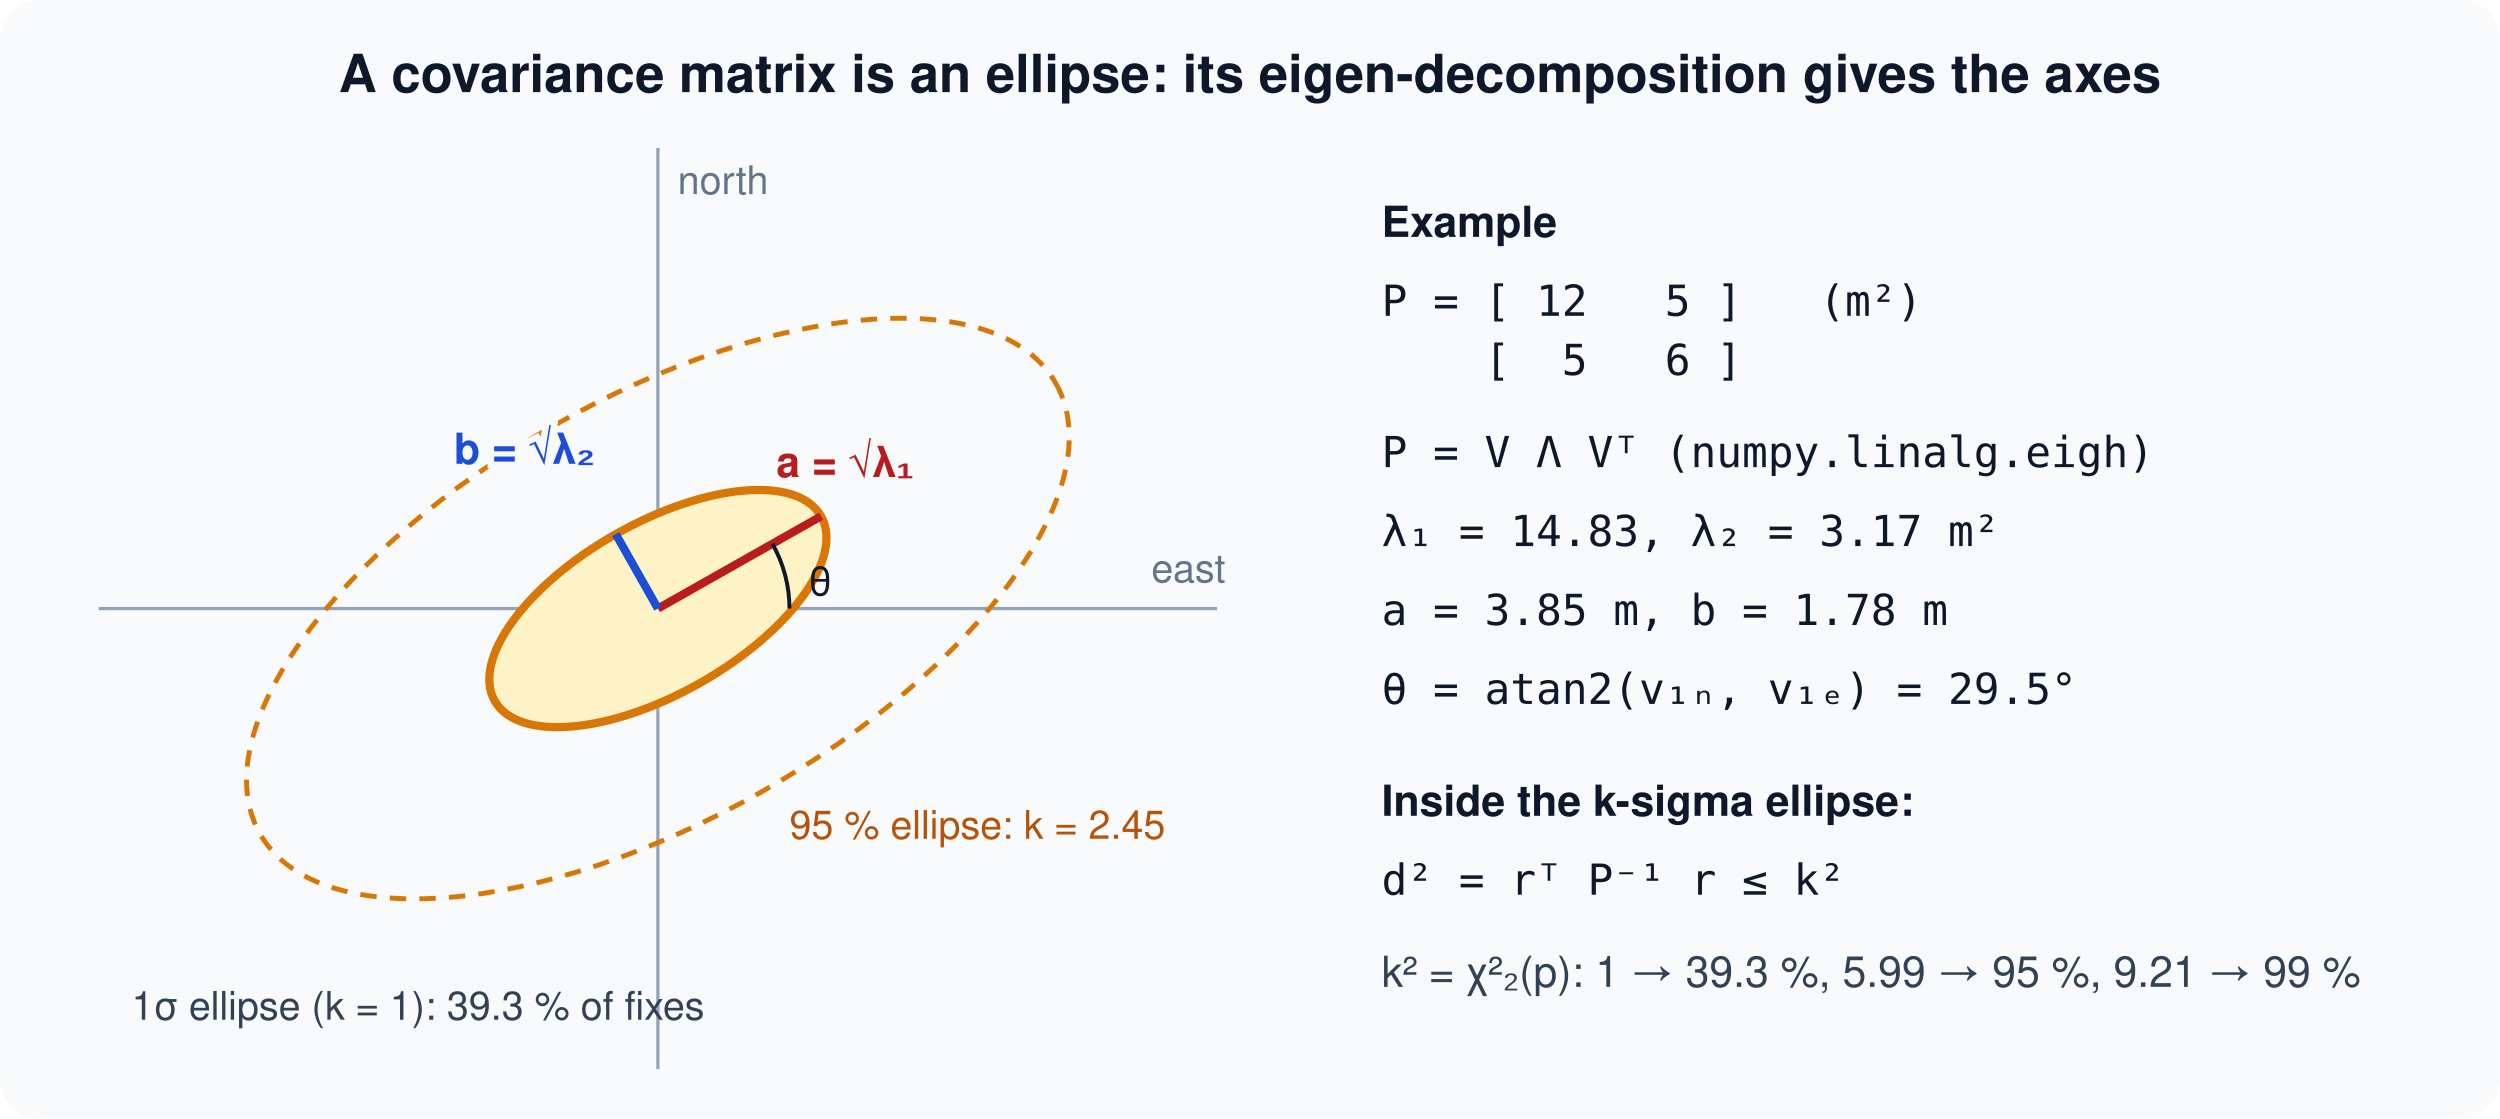
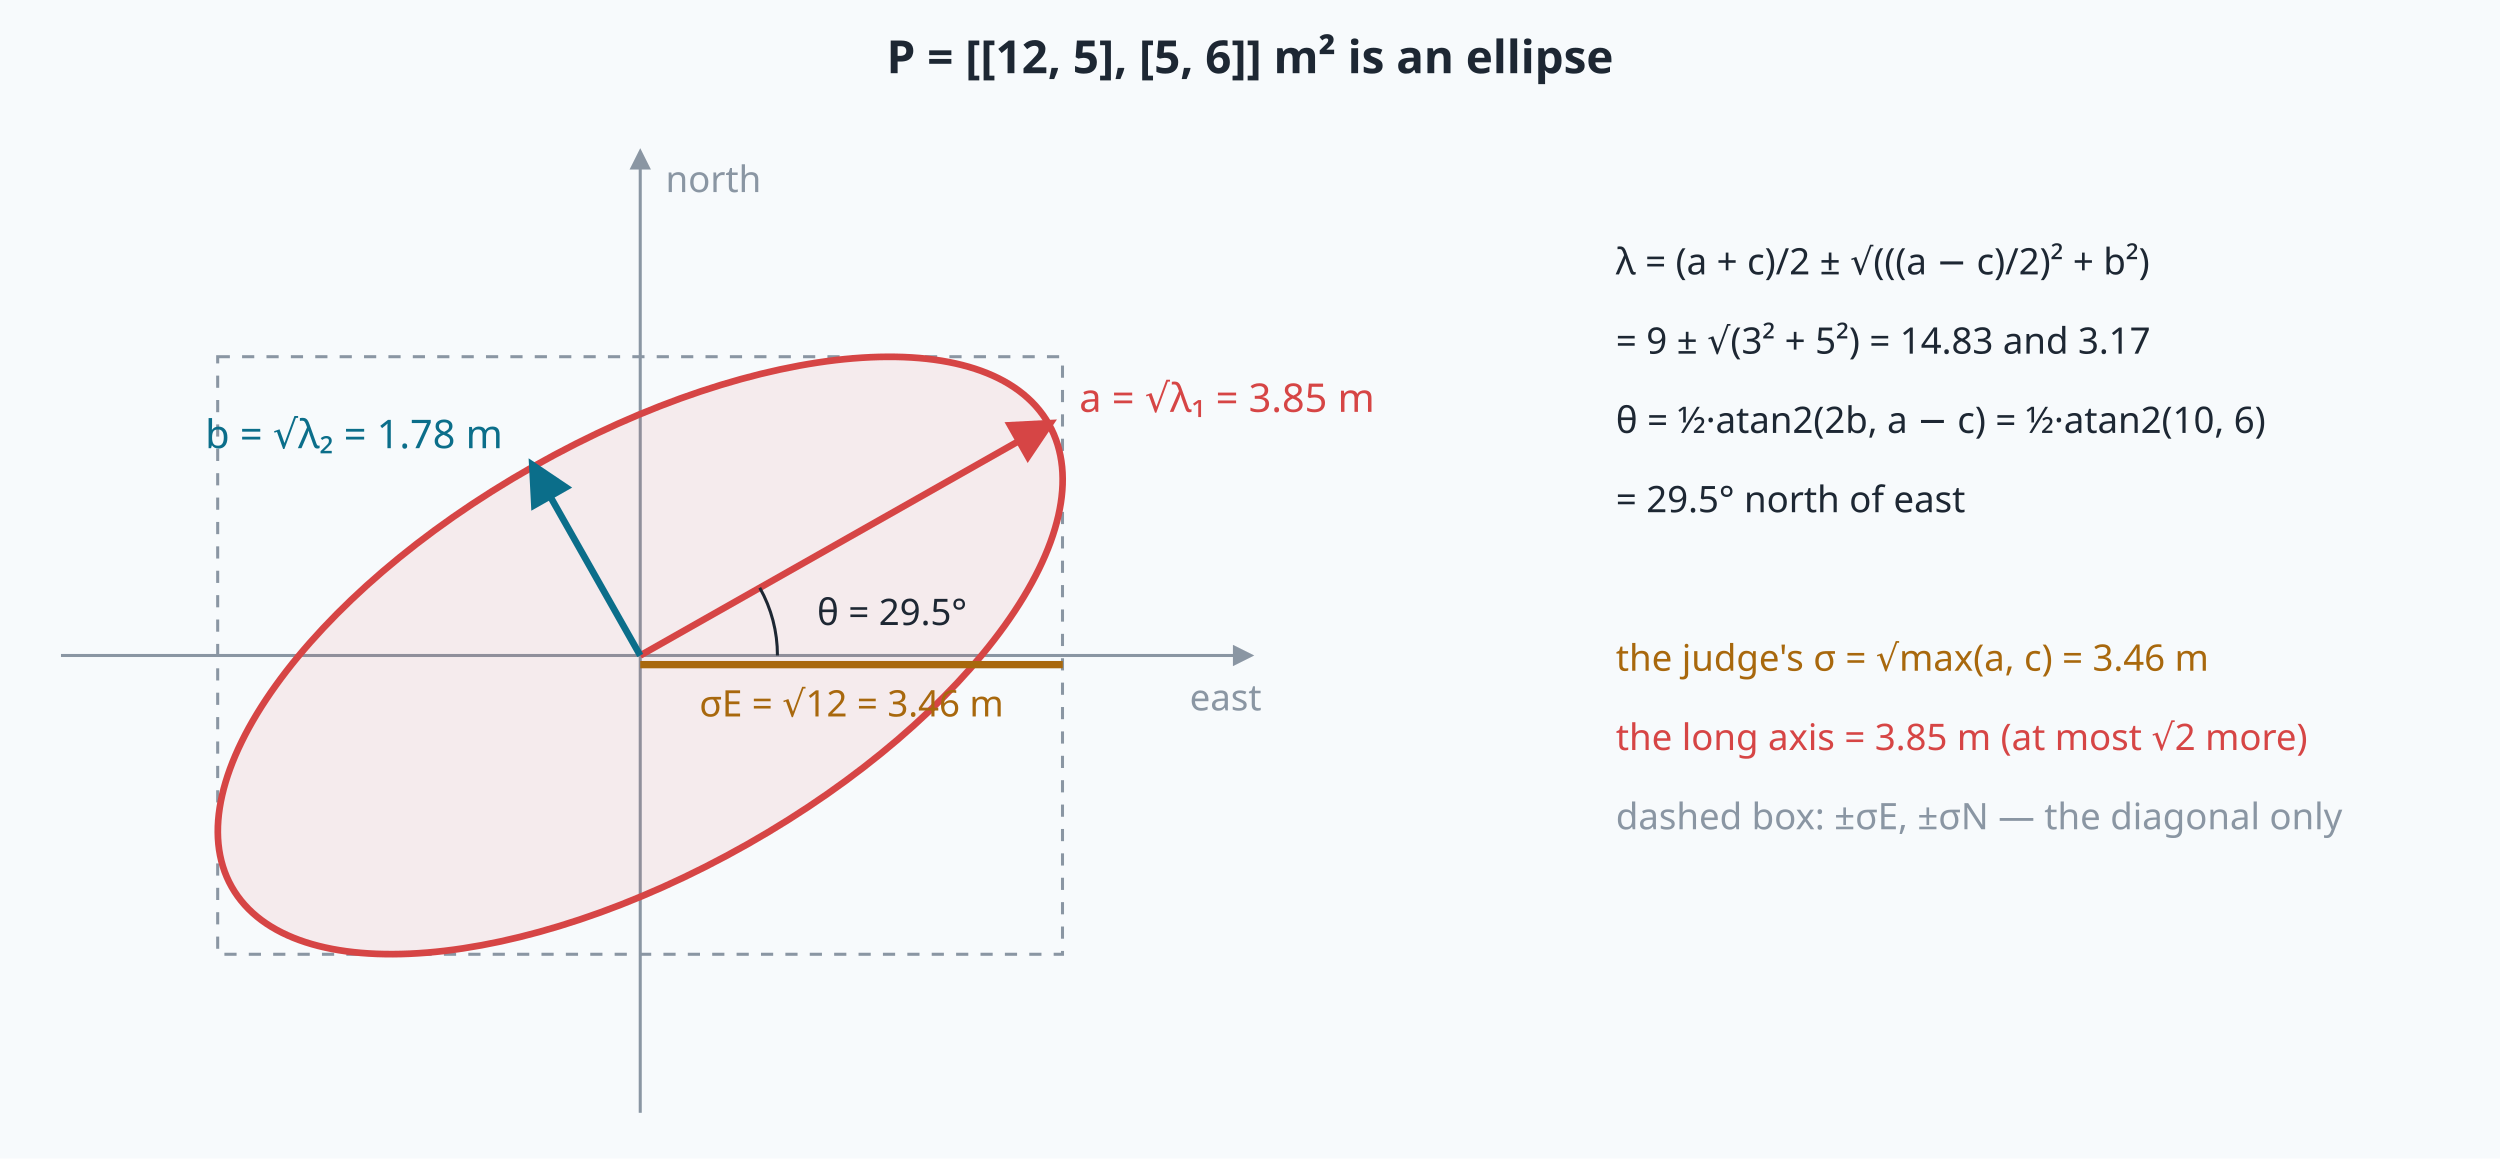
- <svg xmlns="http://www.w3.org/2000/svg" viewBox="0 0 760 340" font-family="Helvetica, Arial, sans-serif" font-size="13">
-   <rect width="760" height="340" rx="12" fill="#f8fafc" />
-   <text x="380" y="28" text-anchor="middle" font-size="16" font-weight="bold" fill="#0f172a">A covariance matrix is an ellipse: its eigen-decomposition gives the axes</text>
-   <g transform="translate(200,185)">
-     <line x1="-170" y1="0" x2="170" y2="0" stroke="#94a3b8" />
-     <line x1="0" y1="-140" x2="0" y2="140" stroke="#94a3b8" />
-     <text x="150" y="-8" font-size="12" fill="#64748b">east</text>
-     <text x="6" y="-126" font-size="12" fill="#64748b">north</text>
-     <g transform="rotate(-29.5)">
-       <ellipse rx="139" ry="64" fill="none" stroke="#d97706" stroke-width="1.5" stroke-dasharray="5 4" />
-       <ellipse rx="57" ry="26" fill="#fef3c7" stroke="#d97706" stroke-width="2.5" />
-       <line x1="0" y1="0" x2="57" y2="0" stroke="#b91c1c" stroke-width="2.5" />
-       <line x1="0" y1="0" x2="0" y2="-26" stroke="#1d4ed8" stroke-width="2.5" />
-     </g>
-     <path d="M 40 0 A 40 40 0 0 0 34.8 -19.7" fill="none" stroke="#0f172a" stroke-width="1.2" />
-     <text x="46" y="-4" font-size="12" fill="#0f172a">θ</text>
-     <text x="36" y="-40" font-size="13" font-weight="bold" fill="#b91c1c">a = √λ₁</text>
-     <text x="-62" y="-44" font-size="13" font-weight="bold" fill="#1d4ed8" stroke="#f8fafc" stroke-width="4" paint-order="stroke">b = √λ₂</text>
-     <text x="40" y="70" font-size="12" fill="#b45309">95 % ellipse: k = 2.45</text>
-     <text x="-160" y="125" font-size="12" fill="#334155">1σ ellipse (k = 1): 39.3 % of fixes</text>
-   </g>
-   <g font-size="13" fill="#0f172a">
-     <text x="420" y="72" font-weight="bold">Example</text>
-     <text x="420" y="96" font-family="monospace" xml:space="preserve">P = [ 12   5 ]   (m²)</text>
-     <text x="420" y="114" font-family="monospace" xml:space="preserve">    [  5   6 ]</text>
-     <text x="420" y="142" font-family="monospace">P = V Λ Vᵀ   (numpy.linalg.eigh)</text>
-     <text x="420" y="166" font-family="monospace">λ₁ = 14.83, λ₂ = 3.17 m²</text>
-     <text x="420" y="190" font-family="monospace">a = 3.85 m,  b = 1.78 m</text>
-     <text x="420" y="214" font-family="monospace">θ = atan2(v₁ₙ, v₁ₑ) = 29.5°</text>
-     <text x="420" y="248" font-weight="bold">Inside the k-sigma ellipse:</text>
-     <text x="420" y="272" font-family="monospace">d² = rᵀ P⁻¹ r ≤ k²</text>
-     <text x="420" y="300" fill="#334155">k² = χ²₂(p):  1 → 39.3 %,  5.99 → 95 %,  9.21 → 99 %</text>
-   </g>
+ <svg xmlns="http://www.w3.org/2000/svg" viewBox="0 0 820 380" font-family="sans-serif" font-size="13">
+   <rect width="820" height="380" fill="#f7fafc" />
+   <defs>
+     <marker id="mi" viewBox="0 0 10 10" refX="8" refY="5" markerWidth="7" markerHeight="7" orient="auto-start-reverse">
+       <path d="M0 0L10 5L0 10z" fill="#1d2733" />
+     </marker>
+     <marker id="mr" viewBox="0 0 10 10" refX="8" refY="5" markerWidth="7" markerHeight="7" orient="auto-start-reverse">
+       <path d="M0 0L10 5L0 10z" fill="#d64545" />
+     </marker>
+     <marker id="mb" viewBox="0 0 10 10" refX="8" refY="5" markerWidth="7" markerHeight="7" orient="auto-start-reverse">
+       <path d="M0 0L10 5L0 10z" fill="#0b6e8a" />
+     </marker>
+     <marker id="mo" viewBox="0 0 10 10" refX="8" refY="5" markerWidth="7" markerHeight="7" orient="auto-start-reverse">
+       <path d="M0 0L10 5L0 10z" fill="#a8680d" />
+     </marker>
+     <marker id="mg" viewBox="0 0 10 10" refX="8" refY="5" markerWidth="7" markerHeight="7" orient="auto-start-reverse">
+       <path d="M0 0L10 5L0 10z" fill="#8a96a3" />
+     </marker>
+     <marker id="mn" viewBox="0 0 10 10" refX="8" refY="5" markerWidth="7" markerHeight="7" orient="auto-start-reverse">
+       <path d="M0 0L10 5L0 10z" fill="#2e9e4f" />
+     </marker>
+   </defs>
+   <text x="410.0" y="24.0" text-anchor="middle" font-size="15" fill="#1d2733" font-weight="bold">P = [[12, 5], [5, 6]] m² is an ellipse</text>
+   <line x1="20.0" y1="215.0" x2="410.0" y2="215.0" stroke="#8a96a3" stroke-width="1" marker-end="url(#mg)" />
+   <line x1="210.0" y1="365.0" x2="210.0" y2="50.0" stroke="#8a96a3" stroke-width="1" marker-end="url(#mg)" />
+   <text x="402.0" y="233.0" text-anchor="middle" font-size="12" fill="#8a96a3" font-weight="normal">east</text>
+   <text x="234.0" y="63.0" text-anchor="middle" font-size="12" fill="#8a96a3" font-weight="normal">north</text>
+   <rect x="71.4" y="117.0" width="277.1" height="196.0" fill="none" stroke="#8a96a3" stroke-dasharray="4 4" />
+   <ellipse cx="210.0" cy="215.0" rx="154.0" ry="71.2" transform="rotate(-29.52 210.0 215.0)" stroke="#d64545" fill="#d64545" fill-opacity="0.08" stroke-width="2.2" />
+   <line x1="210.0" y1="215.0" x2="344.0" y2="139.1" stroke="#d64545" stroke-width="2.2" marker-end="url(#mr)" />
+   <line x1="210.0" y1="215.0" x2="174.9" y2="153.0" stroke="#0b6e8a" stroke-width="2.2" marker-end="url(#mb)" />
+   <text x="354.0" y="135.1" text-anchor="start" font-size="13" fill="#d64545" font-weight="normal">a = √λ₁ = 3.85 m</text>
+   <text x="164.9" y="147.0" text-anchor="end" font-size="13" fill="#0b6e8a" font-weight="normal">b = √λ₂ = 1.78 m</text>
+   <path d="M255.0 215.0 A45 45 0 0 0 249.2 192.8" fill="none" stroke="#1d2733" />
+   <text x="268.0" y="205.0" text-anchor="start" font-size="12" fill="#1d2733" font-weight="normal">θ = 29.5°</text>
+   <line x1="210.0" y1="218.0" x2="348.6" y2="218.0" stroke="#a8680d" stroke-width="2.4" />
+   <text x="279.3" y="235.0" text-anchor="middle" font-size="12" fill="#a8680d" font-weight="normal">σE = √12 = 3.46 m</text>
+   <text x="530.0" y="90.0" text-anchor="start" font-size="12" fill="#1d2733" font-weight="normal">λ = (a + c)/2 ± √(((a − c)/2)² + b²)</text>
+   <text x="530.0" y="116.0" text-anchor="start" font-size="12" fill="#1d2733" font-weight="normal">   = 9 ± √(3² + 5²) = 14.83 and 3.17</text>
+   <text x="530.0" y="142.0" text-anchor="start" font-size="12" fill="#1d2733" font-weight="normal">θ = ½·atan2(2b, a − c) = ½·atan2(10, 6)</text>
+   <text x="530.0" y="168.0" text-anchor="start" font-size="12" fill="#1d2733" font-weight="normal">   = 29.5° north of east</text>
+   <text x="530.0" y="194.0" text-anchor="start" font-size="12" fill="#1d2733" font-weight="normal" />
+   <text x="530.0" y="220.0" text-anchor="start" font-size="12" fill="#a8680d" font-weight="normal">the judge's σ = √max(a, c) = 3.46 m</text>
+   <text x="530.0" y="246.0" text-anchor="start" font-size="12" fill="#d64545" font-weight="normal">the long axis = 3.85 m (at most √2 more)</text>
+   <text x="530.0" y="272.0" text-anchor="start" font-size="12" fill="#8a96a3" font-weight="normal">dashed box: ±σE, ±σN — the diagonal only</text>
</svg>
